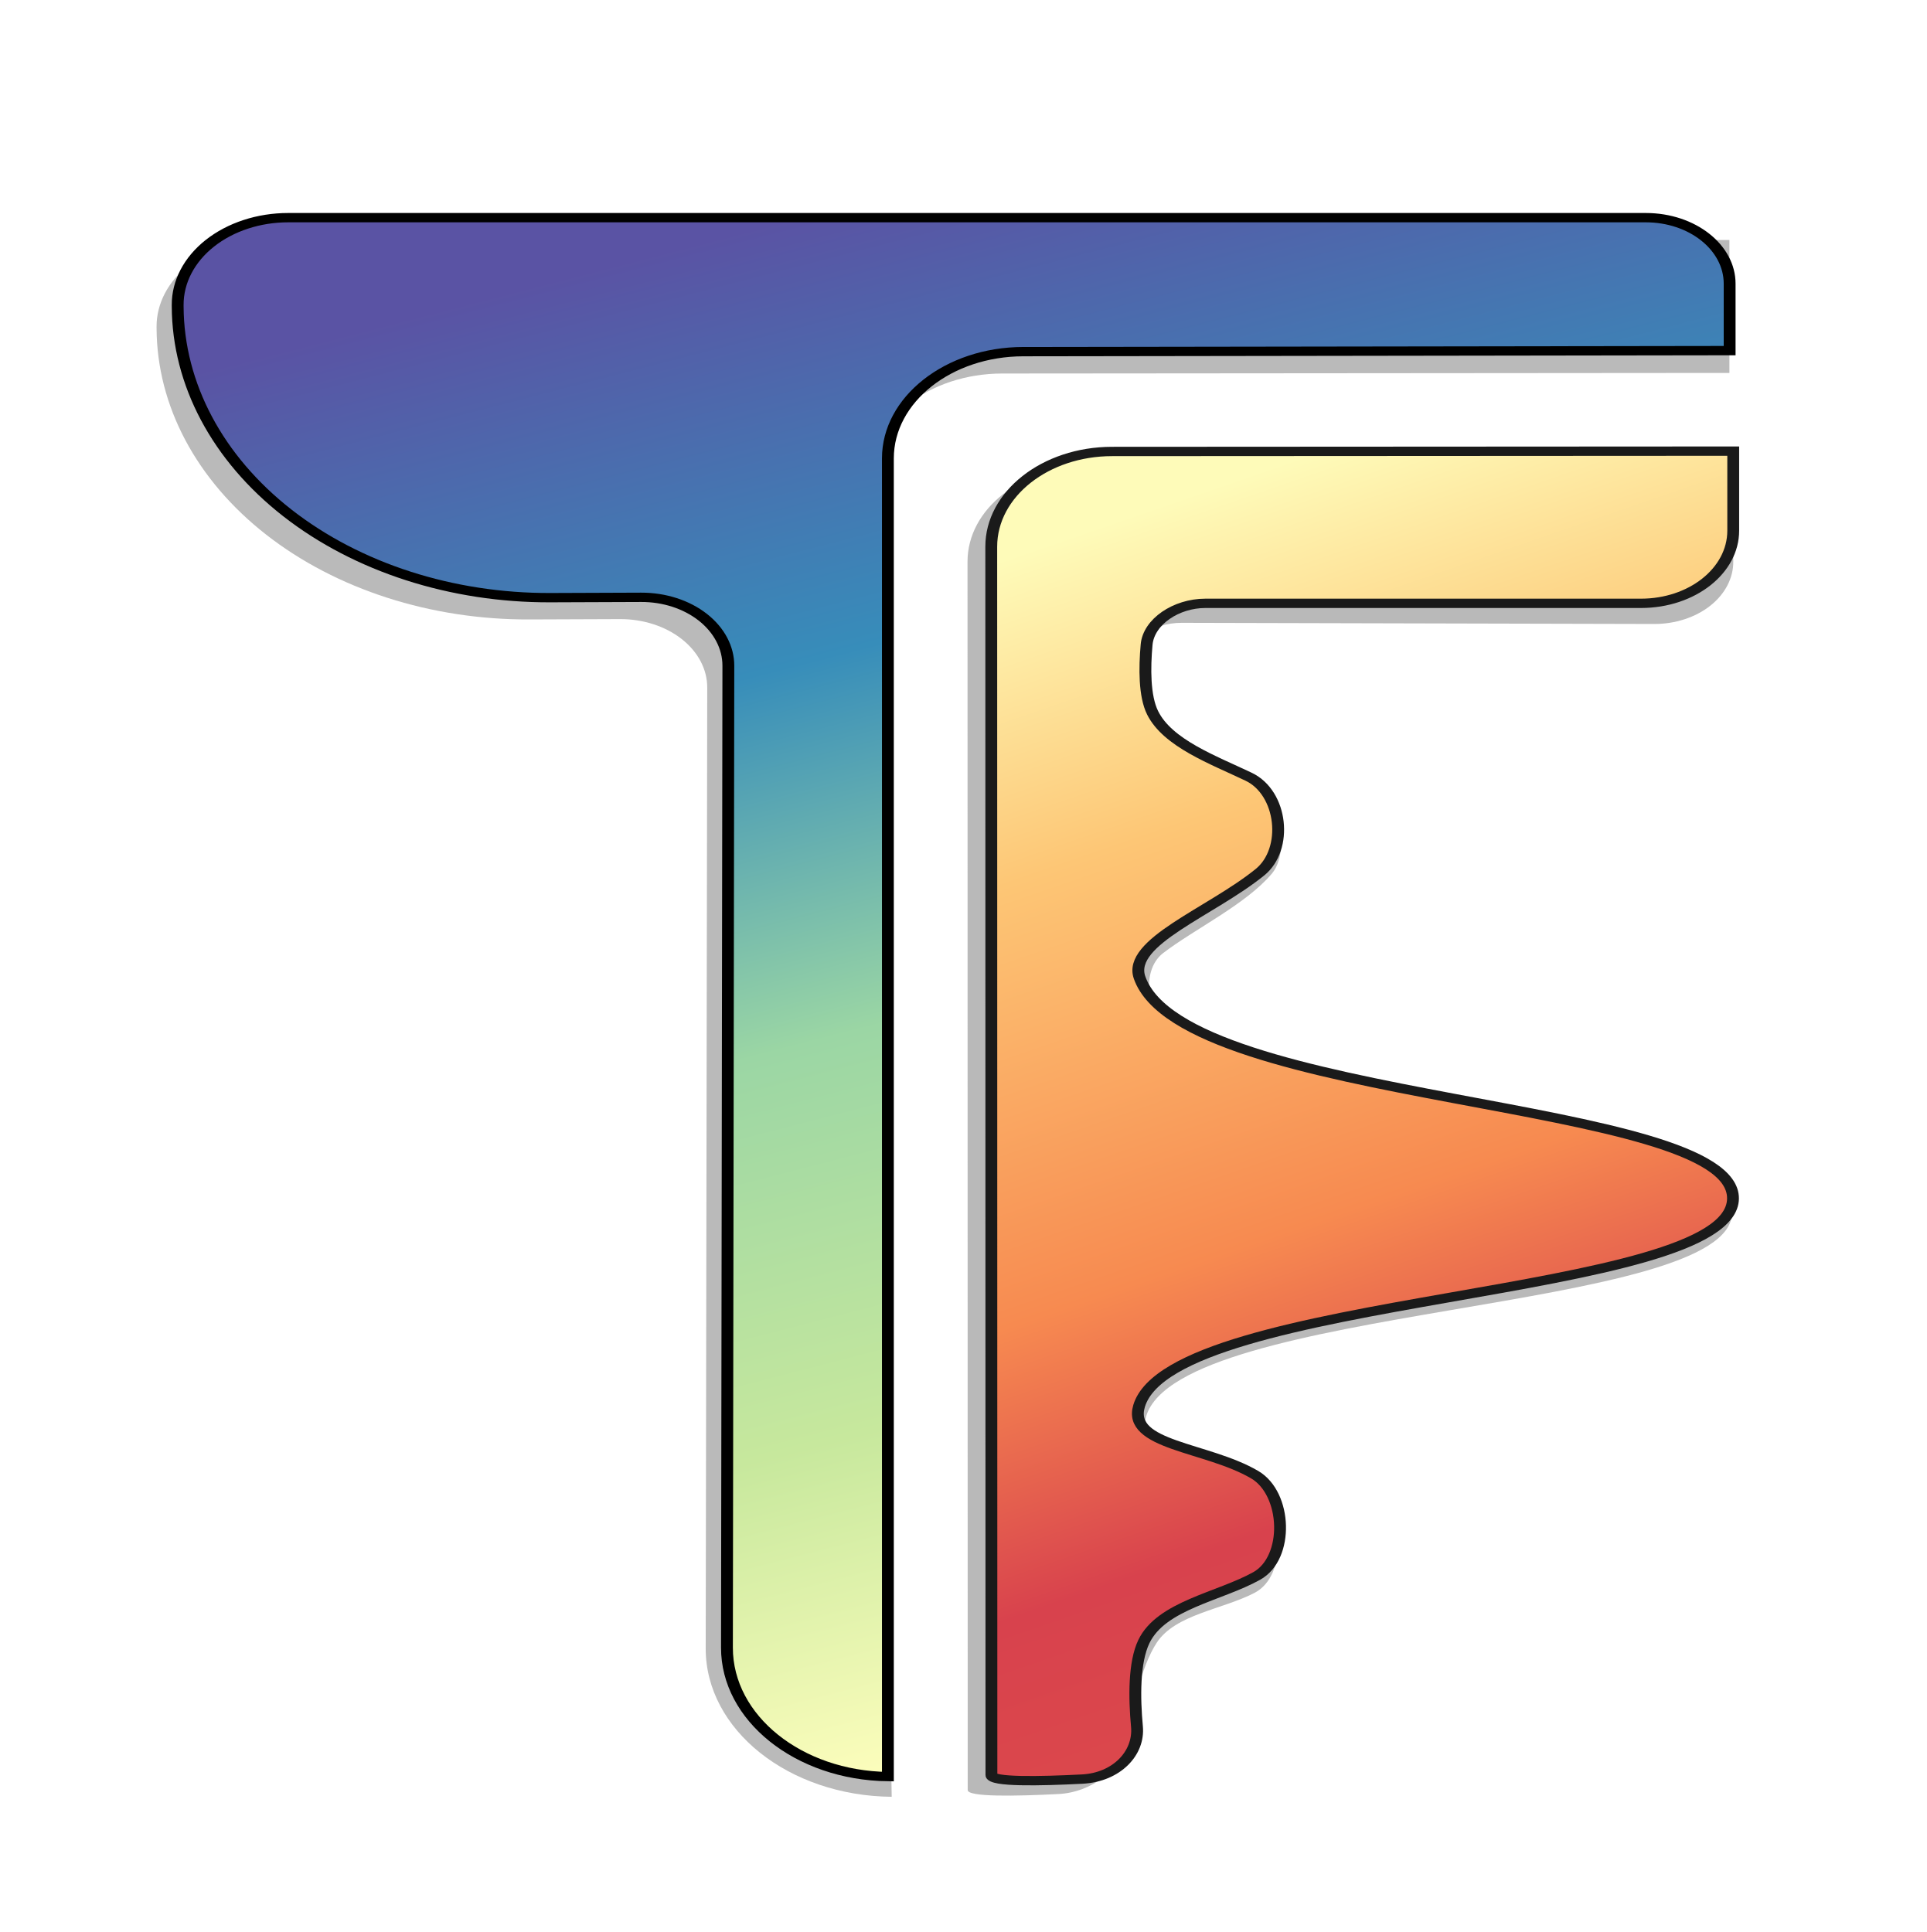
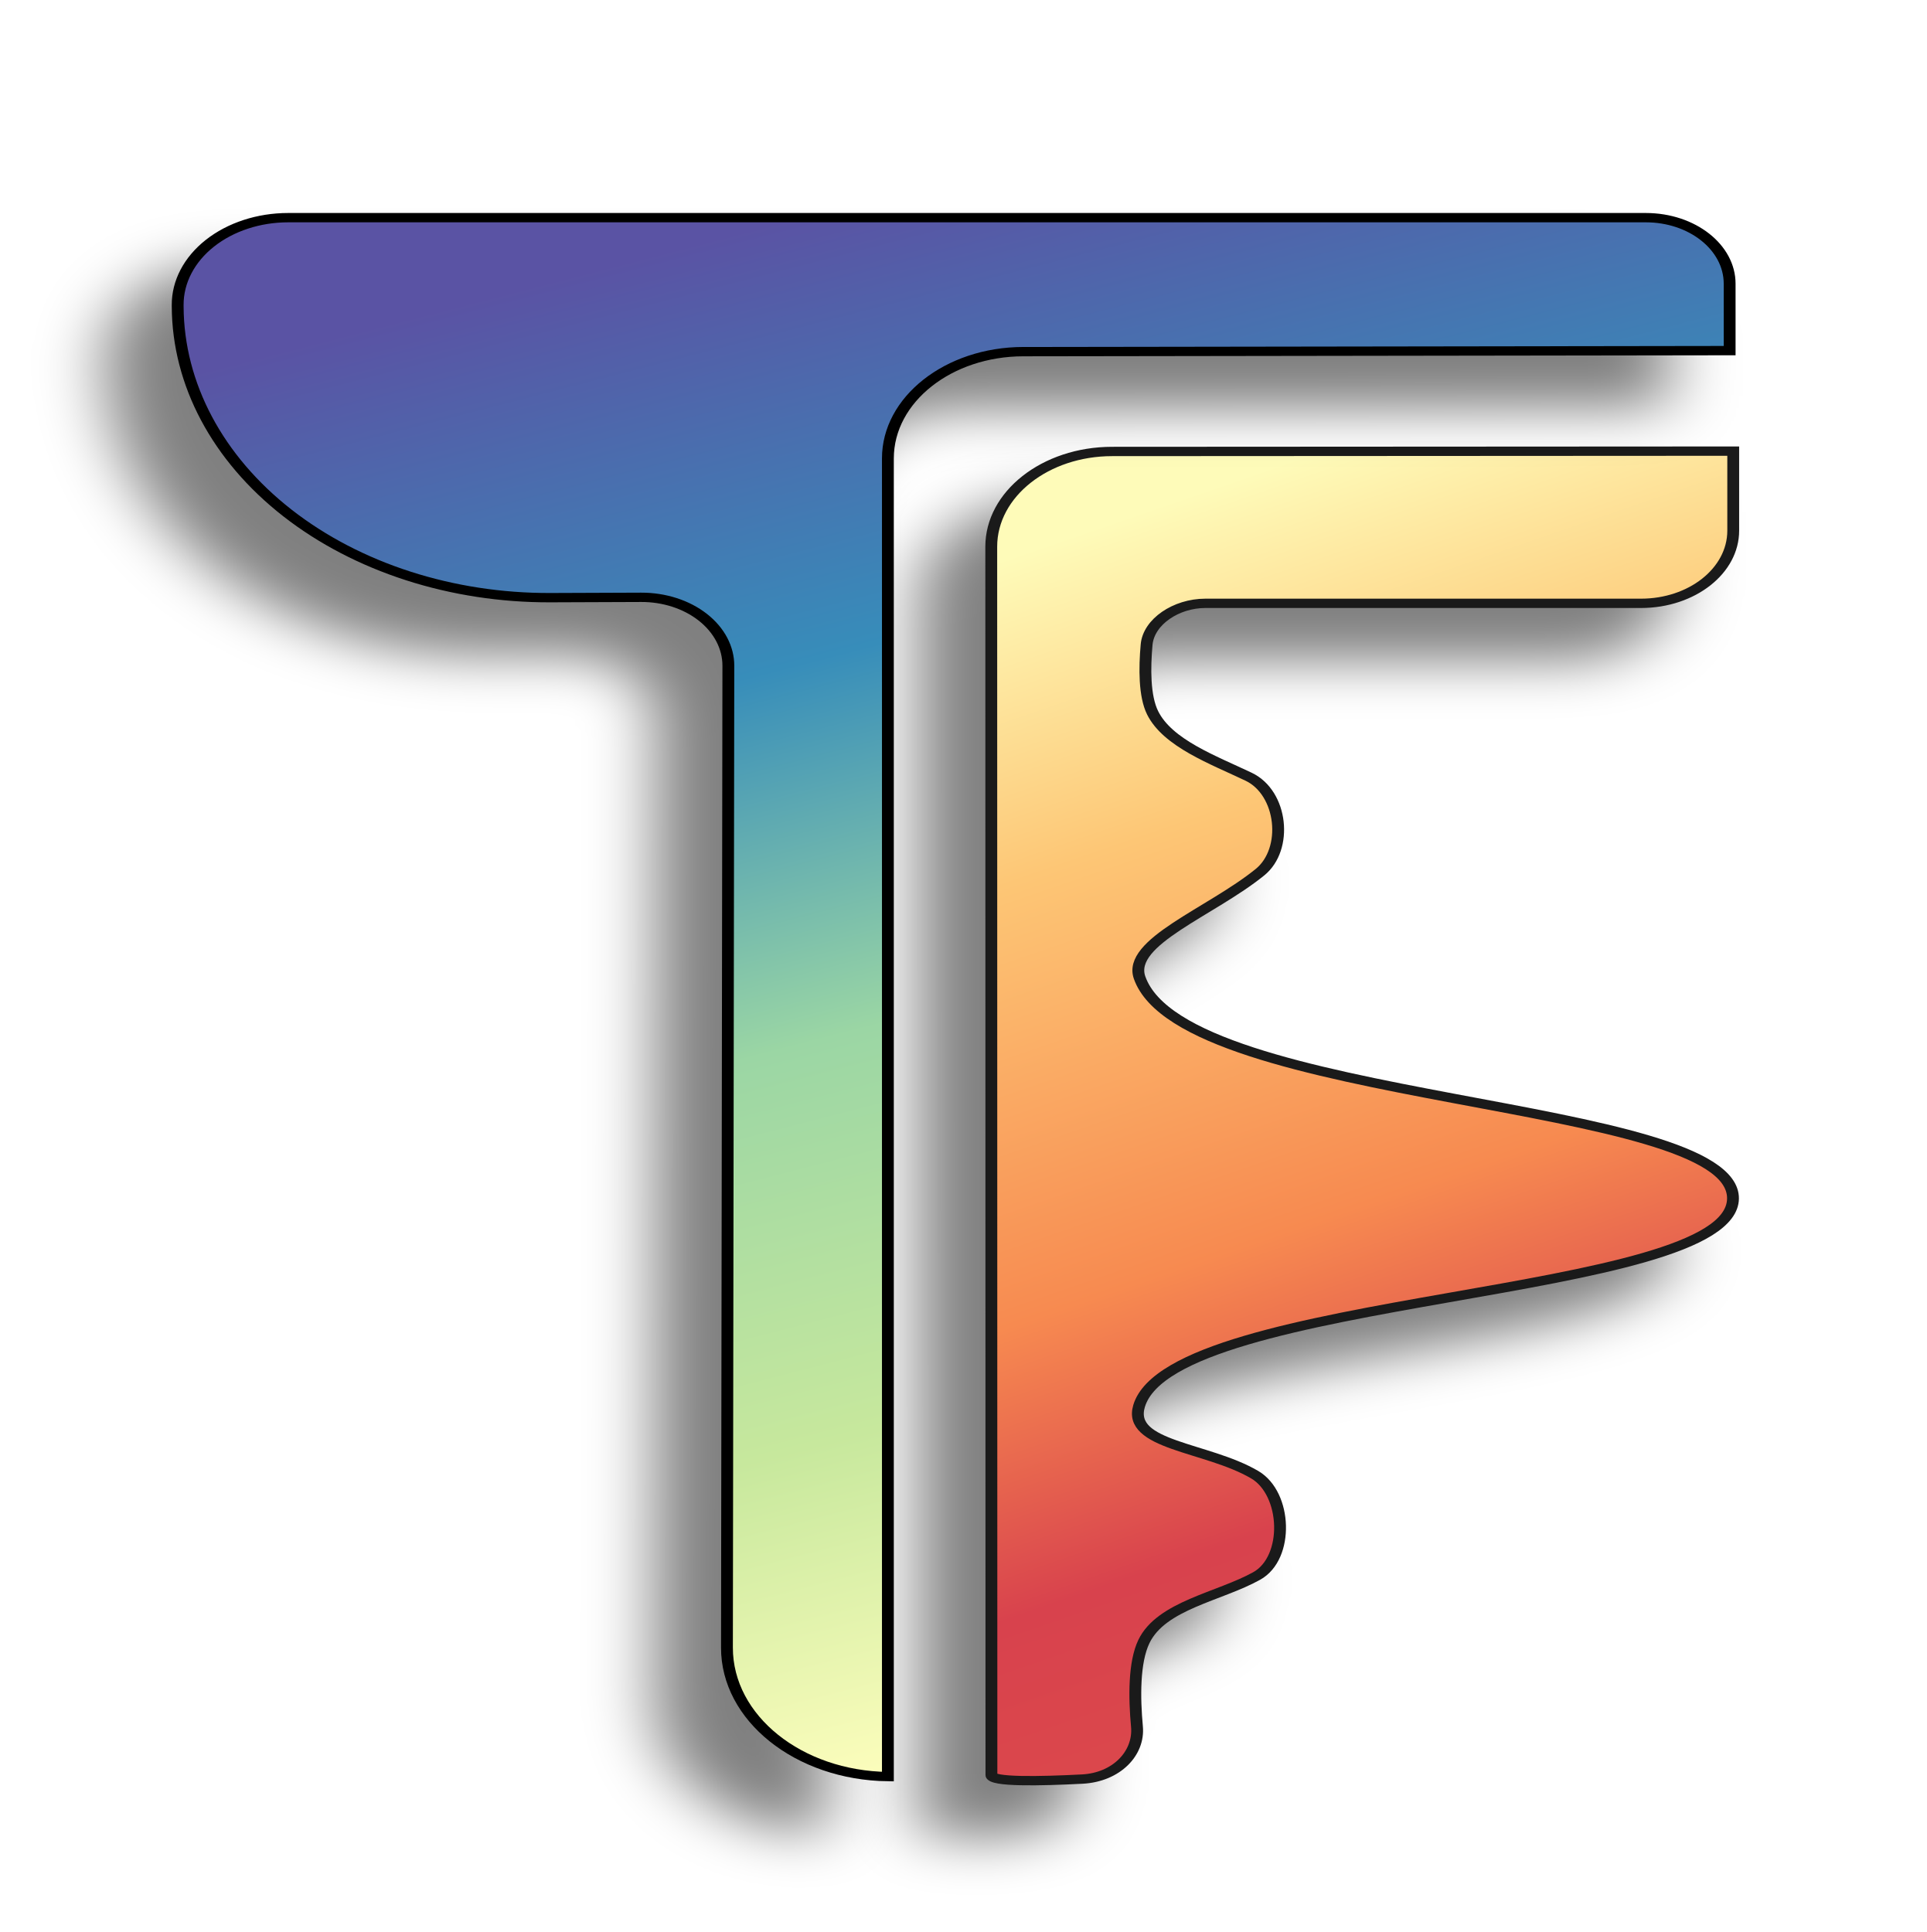
<svg xmlns="http://www.w3.org/2000/svg" xmlns:xlink="http://www.w3.org/1999/xlink" width="172.595mm" height="173.089mm" viewBox="0 0 172.595 173.089" version="1.1" id="svg1" xml:space="preserve">
  <defs id="defs1">
    <linearGradient id="linearGradient9">
      <stop style="stop-color:#000000;stop-opacity:1;" offset="0" id="stop10" />
      <stop style="stop-color:#000000;stop-opacity:0;" offset="1" id="stop11" />
    </linearGradient>
    <linearGradient id="swatch122">
      <stop style="stop-color:#e0a24d;stop-opacity:1;" offset="0" id="stop122" />
      <stop style="stop-color:#d62e55;stop-opacity:1;" offset="0.465" id="stop123" />
      <stop style="stop-color:#6a0d4a;stop-opacity:1;" offset="1" id="stop124" />
    </linearGradient>
    <clipPath clipPathUnits="userSpaceOnUse" id="clipPath108">
      <path id="path108" style="stroke-width:0.1;stroke-linecap:square;paint-order:markers fill stroke;stop-color:#000000" d="M 438.251,553.764 H 1298.121 V 755.159 H 438.251 Z" />
    </clipPath>
    <clipPath clipPathUnits="userSpaceOnUse" id="clipPath54">
      <path id="path54" style="stroke-width:0.1;stroke-linecap:square;paint-order:markers fill stroke;stop-color:#000000" d="m 1691.199,-792.32 h 1634.892 v 92.828 H 1691.199 Z" />
    </clipPath>
    <clipPath clipPathUnits="userSpaceOnUse" id="clipPath25">
      <rect style="fill:#ff0000;stroke:none;stroke-width:3;stroke-linecap:square;stroke-linejoin:miter;paint-order:stroke markers fill;stop-color:#000000" id="rect25-8" width="78" height="45.033" x="763.613" y="452.824" />
    </clipPath>
    <clipPath clipPathUnits="userSpaceOnUse" id="clipPath15">
      <rect style="fill:none;stroke:#000000;stroke-linecap:butt;stroke-linejoin:bevel;paint-order:stroke markers fill;stop-color:#000000" id="rect15-7" width="45.034" height="38.956" x="262.483" y="121.001" />
    </clipPath>
    <clipPath clipPathUnits="userSpaceOnUse" id="clipPath72">
      <path id="path72" style="stroke-width:0.1;stroke-linecap:square;paint-order:markers fill stroke;stop-color:#000000" d="m -880.828,-187.298 h 1640.84 v 73.282 h -1640.84 z" />
    </clipPath>
    <clipPath clipPathUnits="userSpaceOnUse" id="clipPath5">
      <path id="path5" style="stroke-width:0.1;stroke-linecap:square;paint-order:markers fill stroke;stop-color:#000000" d="M 438.251,553.764 H 1298.121 V 755.159 H 438.251 Z" />
    </clipPath>
    <clipPath clipPathUnits="userSpaceOnUse" id="clipPath52">
      <path id="path52" style="stroke-width:0.1;stroke-linecap:square;paint-order:markers fill stroke;stop-color:#000000" d="m -880.828,-187.298 h 1640.84 v 73.282 h -1640.84 z" />
    </clipPath>
    <clipPath clipPathUnits="userSpaceOnUse" id="clipPath33">
      <rect style="fill:#000000;stroke:none;stroke-width:1;stroke-linecap:butt;stroke-linejoin:bevel;paint-order:stroke markers fill;stop-color:#000000" id="rect33" width="46.192" height="80.007" x="75" y="399.997" />
    </clipPath>
    <linearGradient id="linearGradient20">
      <stop style="stop-color:#df4e4a;stop-opacity:1;" offset="0" id="stop20" />
      <stop style="stop-color:#d8424d;stop-opacity:1;" offset="0.282" id="stop22" />
      <stop style="stop-color:#f78a50;stop-opacity:1;" offset="0.48" id="stop24" />
      <stop style="stop-color:#fdc675;stop-opacity:1;" offset="0.779" id="stop23" />
      <stop style="stop-color:#fefbb9;stop-opacity:1;" offset="1" id="stop21" />
    </linearGradient>
    <linearGradient id="linearGradient12">
      <stop style="stop-color:#fefebd;stop-opacity:1;" offset="0" id="stop12" />
      <stop style="stop-color:#c7e89d;stop-opacity:1;" offset="0.226" id="stop14" />
      <stop style="stop-color:#9bd6a4;stop-opacity:1;" offset="0.479" id="stop15" />
      <stop style="stop-color:#378dba;stop-opacity:1;" offset="0.719" id="stop16" />
      <stop style="stop-color:#5a53a4;stop-opacity:1;" offset="1" id="stop13" />
    </linearGradient>
    <linearGradient xlink:href="#linearGradient12" id="linearGradient13" x1="64.676" y1="270.307" x2="11.078" y2="107.072" gradientUnits="userSpaceOnUse" />
    <linearGradient xlink:href="#linearGradient20" id="linearGradient21" x1="134.883" y1="262.713" x2="73.188" y2="121.756" gradientUnits="userSpaceOnUse" />
+     <filter style="color-interpolation-filters:sRGB;" id="filter10" x="-0.099" y="-0.044" width="1.155" height="1.121">
+       <feFlood result="flood" in="SourceGraphic" flood-opacity="0.498" flood-color="rgb(0,0,0)" id="feFlood9" />
+       <feGaussianBlur result="blur" in="SourceGraphic" stdDeviation="3" id="feGaussianBlur9" />
+       <feOffset result="offset" in="blur" dx="-6.009" dy="6" id="feOffset9" />
+       <feComposite result="comp1" operator="in" in="flood" in2="offset" id="feComposite9" />
+       <feComposite result="comp2" operator="over" in="SourceGraphic" in2="comp1" id="feComposite10" />
+     </filter>
+     <filter style="color-interpolation-filters:sRGB;" id="filter12" x="-0.207" y="-0.051" width="1.324" height="1.142">
+       <feFlood result="flood" in="SourceGraphic" flood-opacity="0.498" flood-color="rgb(0,0,0)" id="feFlood10" />
+       <feGaussianBlur result="blur" in="SourceGraphic" stdDeviation="3" id="feGaussianBlur10" />
+       <feOffset result="offset" in="blur" dx="-6.009" dy="6" id="feOffset10" />
+       <feComposite result="comp1" operator="in" in="flood" in2="offset" id="feComposite11" />
+       <feComposite result="comp2" operator="over" in="SourceGraphic" in2="comp1" id="feComposite12" />
+     </filter>
  </defs>
  <g id="layer1" transform="translate(2942.165,-24.31596)">
-     <path style="fill:#000000;fill-opacity:0.274;stroke:none;stroke-width:1.058;stroke-dasharray:none" d="m 137.305,110.859 0.08,10.822 a 7.049,7.049 134.878 0 1 -7.07,7.101 l -42.232,-0.131 c -2.603,-0.008 -5.08,2.069 -5.276,4.664 -0.203,2.681 -0.219,5.874 0.563,7.738 1.923,4.585 8.529,6.272 12.011,8.696 1.843,1.282 2.044,5.453 0.755,7.387 -2.316,3.473 -6.894,6.264 -9.696,8.988 -2.16,2.1 -1.402,7.6 1.01,9.573 11.897,9.73 49.9,9.972 49.82,19.933 -0.09,11.356 -49.33,10.32 -52.354,23.068 -1.075,4.531 5.556,4.97 9.576,8.384 2.762,2.346 3.067,9.704 0.112,11.659 -2.858,1.891 -7.098,2.434 -8.756,5.682 -1.349,2.642 -2.198,7.42 -2.69,11.188 -0.395,3.028 -3.028,5.765 -6.076,5.965 -3.798,0.249 -8.158,0.357 -8.115,-0.458 L 68.95,121.701 A 10.802,10.802 134.978 0 1 79.745,110.898 Z" id="path6-1" transform="matrix(1.002268,0,0,0.7893839,-2924.609,-21.44)" />
-     <path style="fill:#000000;fill-opacity:0.27;stroke:none;stroke-width:1.058;stroke-opacity:1" d="M 142.326,107.257 V 92.167 L 11.636,92.112 a 9.87,9.87 134.912 0 0 -9.874,9.905 l 6.417e-4,0.183 a 33.152,33.152 44.761 0 0 33.312,33.036 l 8.105,-0.039 a 7.758,7.758 44.897 0 1 7.795,7.767 l -0.137,109.053 a 16.821,16.821 45.373 0 0 16.623,16.841 l 0,0 -2.061,-149.425 a 11.944,11.944 134.575 0 1 11.931,-12.109 z" id="path7-2" transform="matrix(1.002268,0,0,0.7893839,-2929.907,-26.94033)" />
-     <path style="fill:url(#linearGradient21);fill-opacity:1;stroke:#1a1a1a;stroke-width:1.058" d="m 135.259,110.859 v 9.03 a 8.245,8.245 135 0 1 -8.245,8.245 H 88.081 c -2.603,0 -5.062,2.086 -5.247,4.682 -0.19,2.669 -0.203,5.848 0.533,7.734 1.353,3.467 5.42,5.348 8.584,7.264 3.037,1.839 3.56,8.216 1.012,10.836 -4.405,4.529 -11.87,7.916 -10.759,11.953 3.98,14.452 53.124,13.754 53.034,25.085 -0.09,11.356 -50.054,10.794 -53.077,23.542 -1.074,4.529 6.035,4.598 10.331,7.796 2.891,2.153 3.089,9.434 0.187,11.491 -3.333,2.362 -8.525,3.32 -10.088,7.446 -0.895,2.364 -0.86,6.36 -0.62,9.654 0.222,3.045 -1.843,5.758 -4.891,5.958 -3.798,0.249 -8.158,0.357 -8.115,-0.458 l -0.015,-139.415 a 10.802,10.802 134.977 0 1 10.795,-10.804 z" id="path6" transform="matrix(1.002268,0,0,0.7893839,-2922.483,-22.77787)" />
-     <path style="fill:url(#linearGradient13);stroke:#000000;stroke-width:1.058" d="m 140.459,107.197 v -7.595 a 7.495,7.495 45 0 0 -7.495,-7.495 H 11.636 a 9.874,9.874 134.9 0 0 -9.874,9.909 l 6.417e-4,0.183 a 33.152,33.152 44.761 0 0 33.312,33.036 l 8.105,-0.039 a 7.759,7.759 44.894 0 1 7.796,7.767 l -0.126,111.435 a 14.625,14.625 45.506 0 0 14.383,14.64 l 0,0 v -149.605 a 12.12,12.12 134.947 0 1 12.098,-12.12 z" id="path7" transform="matrix(1.002268,0,0,0.7893839,-2928.016,-28.89166)" />
+     <path style="fill:url(#linearGradient21);fill-opacity:1;stroke:#1a1a1a;stroke-width:1.058;filter:url(#filter12)" d="m 135.259,110.859 v 9.03 a 8.245,8.245 135 0 1 -8.245,8.245 H 88.081 c -2.603,0 -5.062,2.086 -5.247,4.682 -0.19,2.669 -0.203,5.848 0.533,7.734 1.353,3.467 5.42,5.348 8.584,7.264 3.037,1.839 3.56,8.216 1.012,10.836 -4.405,4.529 -11.87,7.916 -10.759,11.953 3.98,14.452 53.124,13.754 53.034,25.085 -0.09,11.356 -50.054,10.794 -53.077,23.542 -1.074,4.529 6.035,4.598 10.331,7.796 2.891,2.153 3.089,9.434 0.187,11.491 -3.333,2.362 -8.525,3.32 -10.088,7.446 -0.895,2.364 -0.86,6.36 -0.62,9.654 0.222,3.045 -1.843,5.758 -4.891,5.958 -3.798,0.249 -8.158,0.357 -8.115,-0.458 l -0.015,-139.415 a 10.802,10.802 134.977 0 1 10.795,-10.804 z" id="path6" transform="matrix(1.002268,0,0,0.7893839,-2922.483,-22.77787)" />
+     <path style="fill:url(#linearGradient13);stroke:#000000;stroke-width:1.058;filter:url(#filter10)" d="m 140.459,107.197 v -7.595 a 7.495,7.495 45 0 0 -7.495,-7.495 H 11.636 a 9.874,9.874 134.9 0 0 -9.874,9.909 l 6.417e-4,0.183 a 33.152,33.152 44.761 0 0 33.312,33.036 l 8.105,-0.039 a 7.759,7.759 44.894 0 1 7.796,7.767 l -0.126,111.435 a 14.625,14.625 45.506 0 0 14.383,14.64 l 0,0 v -149.605 a 12.12,12.12 134.947 0 1 12.098,-12.12 z" id="path7" transform="matrix(1.002268,0,0,0.7893839,-2928.016,-28.89166)" />
  </g>
</svg>
